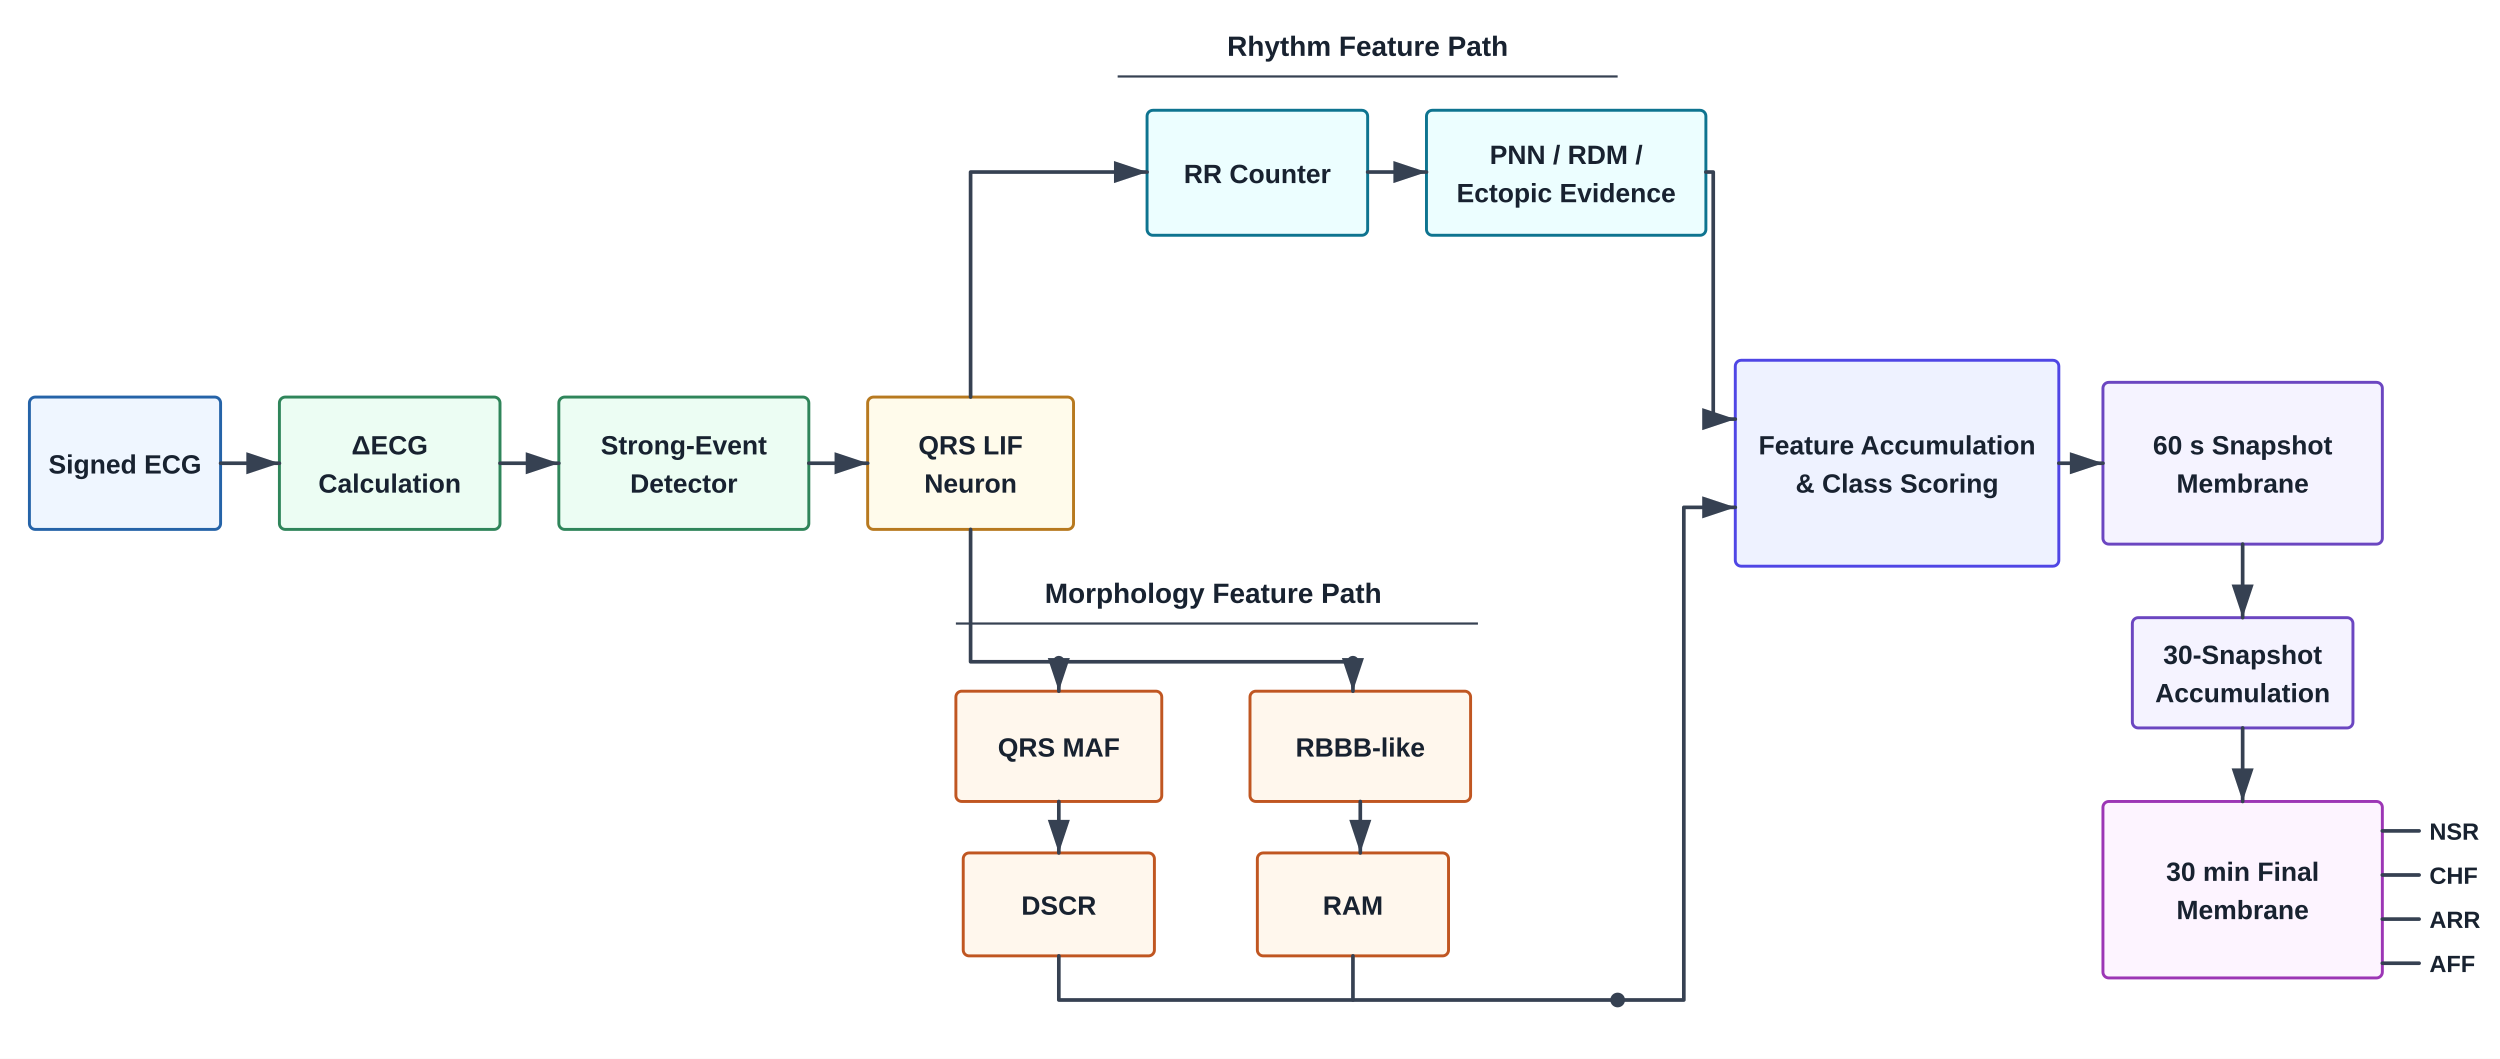
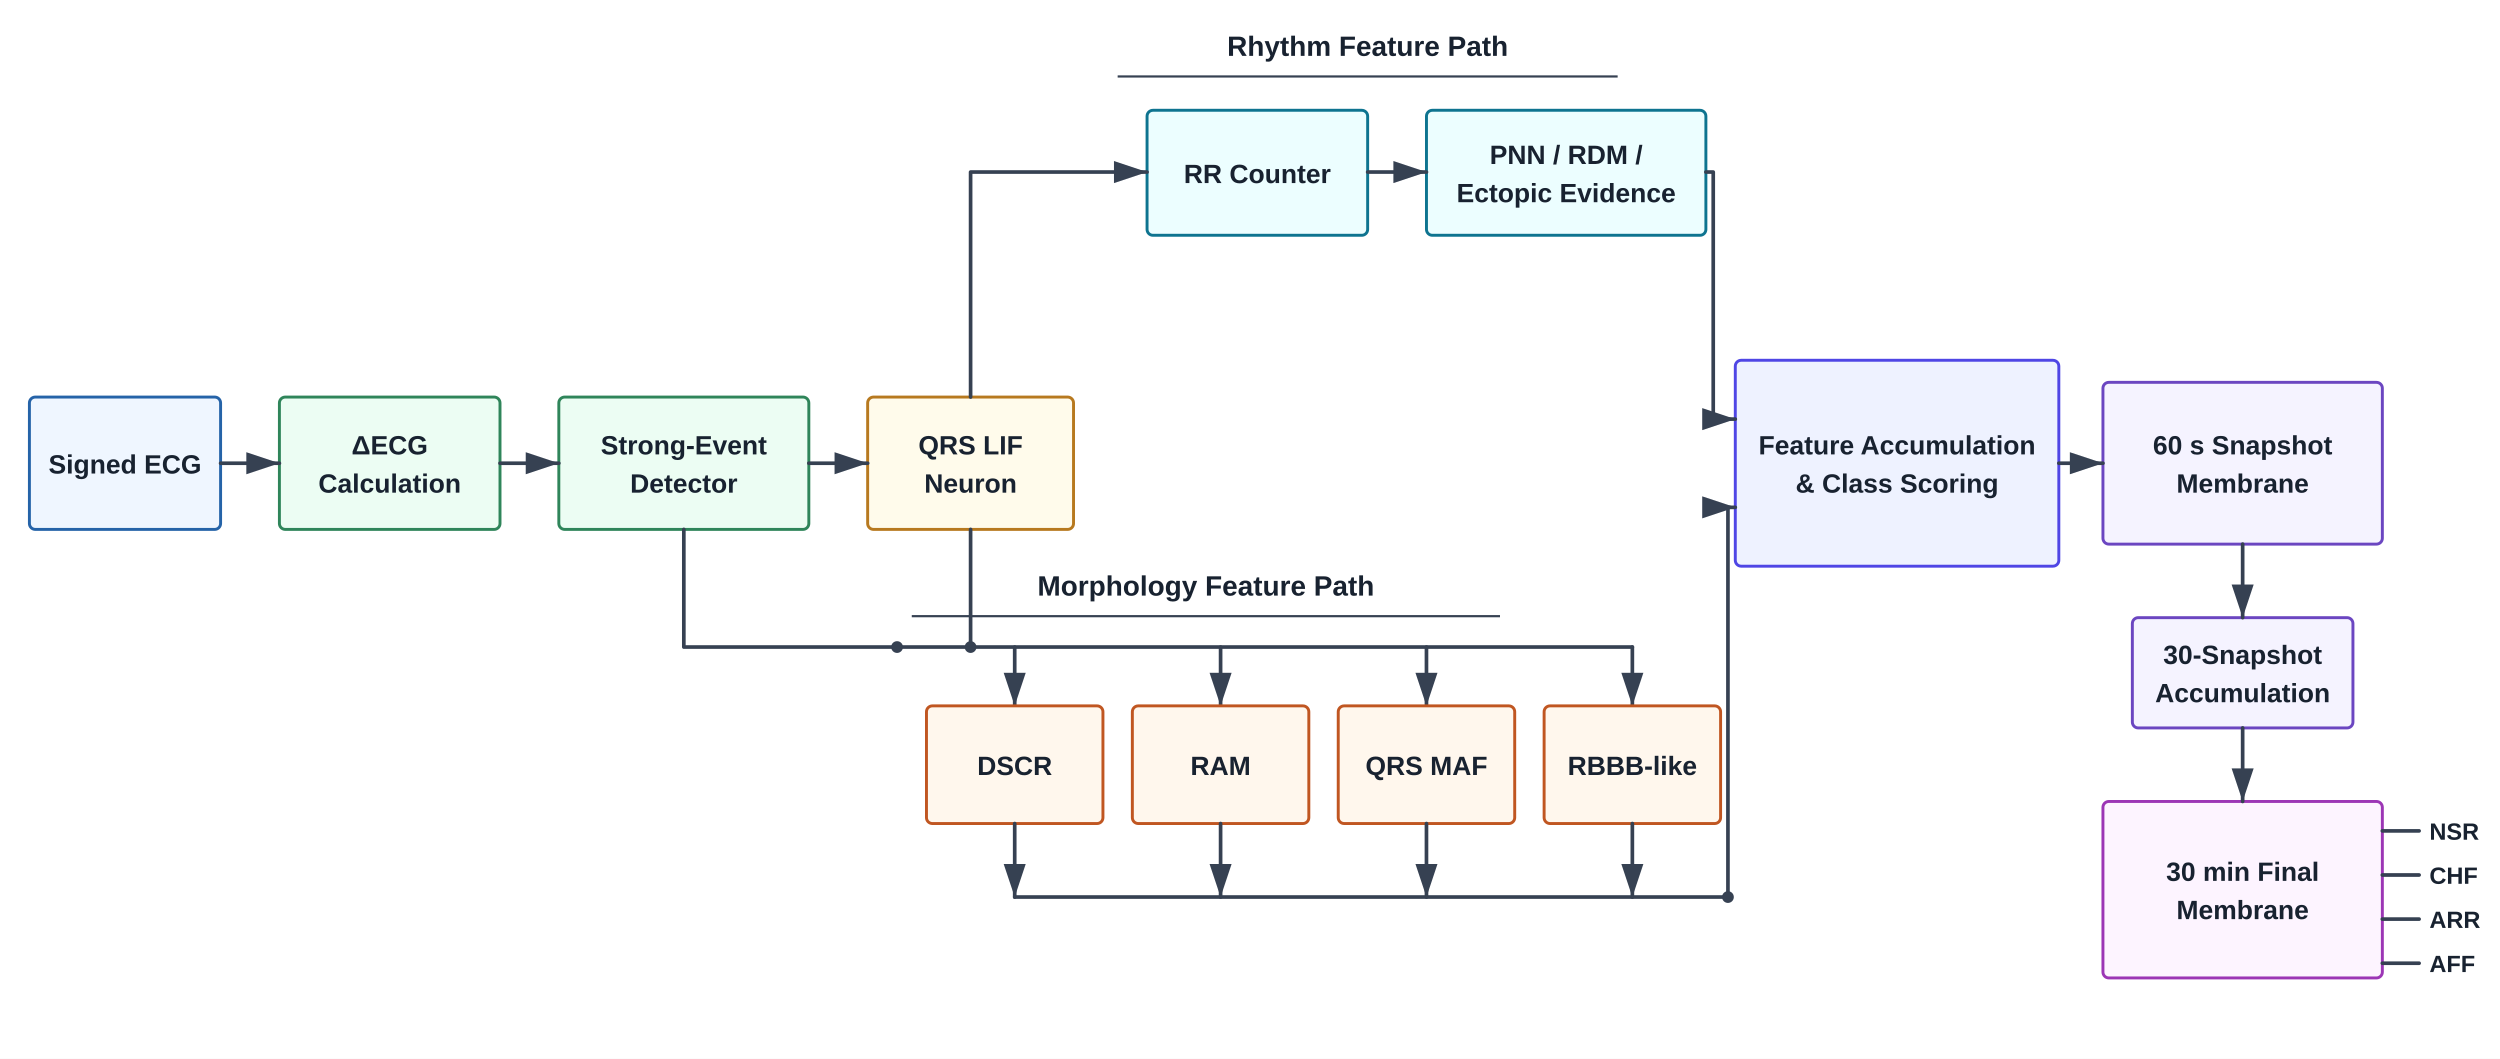
<svg xmlns="http://www.w3.org/2000/svg" width="1700" height="720" viewBox="0 0 1700 720" role="img" aria-label="Signed ECG passes through delta calculation, Strong-Event detection and a QRS LIF neuron; rhythm and morphology evidence merge at class scoring before Snapshot and Final Membrane accumulation">
  <defs>
    <marker id="paper-arrow" markerWidth="10" markerHeight="10" refX="9" refY="3" orient="auto" markerUnits="strokeWidth">
      <path d="M0,0 L0,6 L9,3 z" fill="#364152" />
    </marker>
  </defs>
  <rect width="1700" height="720" fill="#ffffff" />
  <rect x="20" y="270" width="130" height="90" rx="4" fill="#eff6ff" stroke="#2563a8" stroke-width="2" />
  <text x="85.0" y="322.0" text-anchor="middle" font-family="Arial, Noto Sans KR, sans-serif" font-size="18" font-weight="700" fill="#182230">Signed ECG</text>
  <rect x="190" y="270" width="150" height="90" rx="4" fill="#ecfdf3" stroke="#2f855a" stroke-width="2" />
  <text x="265.0" y="309.0" text-anchor="middle" font-family="Arial, Noto Sans KR, sans-serif" font-size="18" font-weight="700" fill="#182230">ΔECG</text>
  <text x="265.0" y="335.0" text-anchor="middle" font-family="Arial, Noto Sans KR, sans-serif" font-size="18" font-weight="700" fill="#182230">Calculation</text>
  <rect x="380" y="270" width="170" height="90" rx="4" fill="#ecfdf3" stroke="#2f855a" stroke-width="2" />
  <text x="465.0" y="309.0" text-anchor="middle" font-family="Arial, Noto Sans KR, sans-serif" font-size="18" font-weight="700" fill="#182230">Strong-Event</text>
  <text x="465.0" y="335.0" text-anchor="middle" font-family="Arial, Noto Sans KR, sans-serif" font-size="18" font-weight="700" fill="#182230">Detector</text>
  <rect x="590" y="270" width="140" height="90" rx="4" fill="#fffbeb" stroke="#b7791f" stroke-width="2" />
  <text x="660.0" y="309.0" text-anchor="middle" font-family="Arial, Noto Sans KR, sans-serif" font-size="18" font-weight="700" fill="#182230">QRS LIF</text>
  <text x="660.0" y="335.0" text-anchor="middle" font-family="Arial, Noto Sans KR, sans-serif" font-size="18" font-weight="700" fill="#182230">Neuron</text>
  <polyline points="150,315 190,315" fill="none" stroke="#364152" stroke-width="2.5" stroke-linejoin="round" stroke-linecap="round" marker-end="url(#paper-arrow)" />
  <polyline points="340,315 380,315" fill="none" stroke="#364152" stroke-width="2.5" stroke-linejoin="round" stroke-linecap="round" marker-end="url(#paper-arrow)" />
  <polyline points="550,315 590,315" fill="none" stroke="#364152" stroke-width="2.5" stroke-linejoin="round" stroke-linecap="round" marker-end="url(#paper-arrow)" />
  <text x="930" y="38" text-anchor="middle" font-family="Arial, Noto Sans KR, sans-serif" font-size="19" font-weight="700" fill="#182230">Rhythm Feature Path</text>
  <line x1="760" y1="52" x2="1100" y2="52" stroke="#364152" stroke-width="1.5" />
  <rect x="780" y="75" width="150" height="85" rx="4" fill="#ecfeff" stroke="#0e7490" stroke-width="2" />
  <text x="855.0" y="124.5" text-anchor="middle" font-family="Arial, Noto Sans KR, sans-serif" font-size="18" font-weight="700" fill="#182230">RR Counter</text>
  <rect x="970" y="75" width="190" height="85" rx="4" fill="#ecfeff" stroke="#0e7490" stroke-width="2" />
  <text x="1065.0" y="111.5" text-anchor="middle" font-family="Arial, Noto Sans KR, sans-serif" font-size="18" font-weight="700" fill="#182230">PNN / RDM /</text>
  <text x="1065.0" y="137.5" text-anchor="middle" font-family="Arial, Noto Sans KR, sans-serif" font-size="18" font-weight="700" fill="#182230">Ectopic Evidence</text>
  <polyline points="660,270 660,117 780,117" fill="none" stroke="#364152" stroke-width="2.5" stroke-linejoin="round" stroke-linecap="round" marker-end="url(#paper-arrow)" />
  <polyline points="930,117 970,117" fill="none" stroke="#364152" stroke-width="2.5" stroke-linejoin="round" stroke-linecap="round" marker-end="url(#paper-arrow)" />
-   <text x="825" y="410" text-anchor="middle" font-family="Arial, Noto Sans KR, sans-serif" font-size="19" font-weight="700" fill="#182230">Morphology Feature Path</text>
-   <line x1="650" y1="424" x2="1005" y2="424" stroke="#364152" stroke-width="1.5" />
-   <polyline points="660,360 660,450 920,450" fill="none" stroke="#364152" stroke-width="2.5" stroke-linejoin="round" stroke-linecap="round" />
-   <circle cx="720" cy="450" r="4" fill="#364152" />
-   <circle cx="920" cy="450" r="4" fill="#364152" />
-   <rect x="650" y="470" width="140" height="75" rx="4" fill="#fff7ed" stroke="#c05621" stroke-width="2" />
-   <text x="720.0" y="514.5" text-anchor="middle" font-family="Arial, Noto Sans KR, sans-serif" font-size="18" font-weight="700" fill="#182230">QRS MAF</text>
-   <rect x="850" y="470" width="150" height="75" rx="4" fill="#fff7ed" stroke="#c05621" stroke-width="2" />
-   <text x="925.0" y="514.5" text-anchor="middle" font-family="Arial, Noto Sans KR, sans-serif" font-size="18" font-weight="700" fill="#182230">RBBB-like</text>
-   <polyline points="720,450 720,470" fill="none" stroke="#364152" stroke-width="2.5" stroke-linejoin="round" stroke-linecap="round" marker-end="url(#paper-arrow)" />
-   <polyline points="920,450 920,470" fill="none" stroke="#364152" stroke-width="2.5" stroke-linejoin="round" stroke-linecap="round" marker-end="url(#paper-arrow)" />
-   <rect x="655" y="580" width="130" height="70" rx="4" fill="#fff7ed" stroke="#c05621" stroke-width="2" />
-   <text x="720.0" y="622.0" text-anchor="middle" font-family="Arial, Noto Sans KR, sans-serif" font-size="18" font-weight="700" fill="#182230">DSCR</text>
-   <rect x="855" y="580" width="130" height="70" rx="4" fill="#fff7ed" stroke="#c05621" stroke-width="2" />
-   <text x="920.0" y="622.0" text-anchor="middle" font-family="Arial, Noto Sans KR, sans-serif" font-size="18" font-weight="700" fill="#182230">RAM</text>
-   <polyline points="720,545 720,580" fill="none" stroke="#364152" stroke-width="2.5" stroke-linejoin="round" stroke-linecap="round" marker-end="url(#paper-arrow)" />
-   <polyline points="925,545 925,580" fill="none" stroke="#364152" stroke-width="2.5" stroke-linejoin="round" stroke-linecap="round" marker-end="url(#paper-arrow)" />
-   <polyline points="720,650 720,680 1100,680" fill="none" stroke="#364152" stroke-width="2.5" stroke-linejoin="round" stroke-linecap="round" />
-   <polyline points="920,650 920,680" fill="none" stroke="#364152" stroke-width="2.5" stroke-linejoin="round" stroke-linecap="round" />
-   <circle cx="1100" cy="680" r="5" fill="#364152" />
+   <text x="820" y="405" text-anchor="middle" font-family="Arial, Noto Sans KR, sans-serif" font-size="19" font-weight="700" fill="#182230">Morphology Feature Path</text>
+   <line x1="620" y1="419" x2="1020" y2="419" stroke="#364152" stroke-width="1.5" />
+   <polyline points="465,360 465,440 610,440" fill="none" stroke="#364152" stroke-width="2.5" stroke-linejoin="round" stroke-linecap="round" />
+   <polyline points="660,360 660,440" fill="none" stroke="#364152" stroke-width="2.5" stroke-linejoin="round" stroke-linecap="round" />
+   <polyline points="610,440 1110,440" fill="none" stroke="#364152" stroke-width="2.5" stroke-linejoin="round" stroke-linecap="round" />
+   <circle cx="610" cy="440" r="4" fill="#364152" />
+   <circle cx="660" cy="440" r="4" fill="#364152" />
+   <polyline points="690,440 690,480" fill="none" stroke="#364152" stroke-width="2.5" stroke-linejoin="round" stroke-linecap="round" marker-end="url(#paper-arrow)" />
+   <rect x="630" y="480" width="120" height="80" rx="4" fill="#fff7ed" stroke="#c05621" stroke-width="2" />
+   <text x="690.0" y="527.0" text-anchor="middle" font-family="Arial, Noto Sans KR, sans-serif" font-size="18" font-weight="700" fill="#182230">DSCR</text>
+   <polyline points="690,560 690,610" fill="none" stroke="#364152" stroke-width="2.5" stroke-linejoin="round" stroke-linecap="round" marker-end="url(#paper-arrow)" />
+   <polyline points="830,440 830,480" fill="none" stroke="#364152" stroke-width="2.5" stroke-linejoin="round" stroke-linecap="round" marker-end="url(#paper-arrow)" />
+   <rect x="770" y="480" width="120" height="80" rx="4" fill="#fff7ed" stroke="#c05621" stroke-width="2" />
+   <text x="830.0" y="527.0" text-anchor="middle" font-family="Arial, Noto Sans KR, sans-serif" font-size="18" font-weight="700" fill="#182230">RAM</text>
+   <polyline points="830,560 830,610" fill="none" stroke="#364152" stroke-width="2.5" stroke-linejoin="round" stroke-linecap="round" marker-end="url(#paper-arrow)" />
+   <polyline points="970,440 970,480" fill="none" stroke="#364152" stroke-width="2.5" stroke-linejoin="round" stroke-linecap="round" marker-end="url(#paper-arrow)" />
+   <rect x="910" y="480" width="120" height="80" rx="4" fill="#fff7ed" stroke="#c05621" stroke-width="2" />
+   <text x="970.0" y="527.0" text-anchor="middle" font-family="Arial, Noto Sans KR, sans-serif" font-size="18" font-weight="700" fill="#182230">QRS MAF</text>
+   <polyline points="970,560 970,610" fill="none" stroke="#364152" stroke-width="2.5" stroke-linejoin="round" stroke-linecap="round" marker-end="url(#paper-arrow)" />
+   <polyline points="1110,440 1110,480" fill="none" stroke="#364152" stroke-width="2.5" stroke-linejoin="round" stroke-linecap="round" marker-end="url(#paper-arrow)" />
+   <rect x="1050" y="480" width="120" height="80" rx="4" fill="#fff7ed" stroke="#c05621" stroke-width="2" />
+   <text x="1110.0" y="527.0" text-anchor="middle" font-family="Arial, Noto Sans KR, sans-serif" font-size="18" font-weight="700" fill="#182230">RBBB-like</text>
+   <polyline points="1110,560 1110,610" fill="none" stroke="#364152" stroke-width="2.5" stroke-linejoin="round" stroke-linecap="round" marker-end="url(#paper-arrow)" />
+   <polyline points="690,610 1175,610" fill="none" stroke="#364152" stroke-width="2.5" stroke-linejoin="round" stroke-linecap="round" />
+   <circle cx="1175" cy="610" r="4" fill="#364152" />
  <rect x="1180" y="245" width="220" height="140" rx="4" fill="#eef2ff" stroke="#4f46e5" stroke-width="2" />
  <text x="1290.0" y="309.0" text-anchor="middle" font-family="Arial, Noto Sans KR, sans-serif" font-size="18" font-weight="700" fill="#182230">Feature Accumulation</text>
  <text x="1290.0" y="335.0" text-anchor="middle" font-family="Arial, Noto Sans KR, sans-serif" font-size="18" font-weight="700" fill="#182230">&amp; Class Scoring</text>
  <polyline points="1160,117 1165,117 1165,285 1180,285" fill="none" stroke="#364152" stroke-width="2.5" stroke-linejoin="round" stroke-linecap="round" marker-end="url(#paper-arrow)" />
-   <polyline points="1100,680 1145,680 1145,345 1180,345" fill="none" stroke="#364152" stroke-width="2.5" stroke-linejoin="round" stroke-linecap="round" marker-end="url(#paper-arrow)" />
+   <polyline points="1175,610 1175,345 1180,345" fill="none" stroke="#364152" stroke-width="2.5" stroke-linejoin="round" stroke-linecap="round" marker-end="url(#paper-arrow)" />
  <rect x="1430" y="260" width="190" height="110" rx="4" fill="#f5f3ff" stroke="#6b46c1" stroke-width="2" />
  <text x="1525.0" y="309.0" text-anchor="middle" font-family="Arial, Noto Sans KR, sans-serif" font-size="18" font-weight="700" fill="#182230">60 s Snapshot</text>
  <text x="1525.0" y="335.0" text-anchor="middle" font-family="Arial, Noto Sans KR, sans-serif" font-size="18" font-weight="700" fill="#182230">Membrane</text>
  <polyline points="1400,315 1430,315" fill="none" stroke="#364152" stroke-width="2.5" stroke-linejoin="round" stroke-linecap="round" marker-end="url(#paper-arrow)" />
  <rect x="1450" y="420" width="150" height="75" rx="4" fill="#f5f3ff" stroke="#6b46c1" stroke-width="2" />
  <text x="1525.0" y="451.5" text-anchor="middle" font-family="Arial, Noto Sans KR, sans-serif" font-size="18" font-weight="700" fill="#182230">30-Snapshot</text>
  <text x="1525.0" y="477.5" text-anchor="middle" font-family="Arial, Noto Sans KR, sans-serif" font-size="18" font-weight="700" fill="#182230">Accumulation</text>
  <polyline points="1525,370 1525,420" fill="none" stroke="#364152" stroke-width="2.5" stroke-linejoin="round" stroke-linecap="round" marker-end="url(#paper-arrow)" />
  <rect x="1430" y="545" width="190" height="120" rx="4" fill="#fdf4ff" stroke="#9c36b5" stroke-width="2" />
  <text x="1525.0" y="599.0" text-anchor="middle" font-family="Arial, Noto Sans KR, sans-serif" font-size="18" font-weight="700" fill="#182230">30 min Final</text>
  <text x="1525.0" y="625.0" text-anchor="middle" font-family="Arial, Noto Sans KR, sans-serif" font-size="18" font-weight="700" fill="#182230">Membrane</text>
  <polyline points="1525,495 1525,545" fill="none" stroke="#364152" stroke-width="2.5" stroke-linejoin="round" stroke-linecap="round" marker-end="url(#paper-arrow)" />
  <polyline points="1620,565 1645,565" fill="none" stroke="#364152" stroke-width="2.5" stroke-linejoin="round" stroke-linecap="round" />
  <text x="1652" y="571" text-anchor="start" font-family="Arial, Noto Sans KR, sans-serif" font-size="16" font-weight="700" fill="#182230">NSR</text>
  <polyline points="1620,595 1645,595" fill="none" stroke="#364152" stroke-width="2.5" stroke-linejoin="round" stroke-linecap="round" />
  <text x="1652" y="601" text-anchor="start" font-family="Arial, Noto Sans KR, sans-serif" font-size="16" font-weight="700" fill="#182230">CHF</text>
  <polyline points="1620,625 1645,625" fill="none" stroke="#364152" stroke-width="2.5" stroke-linejoin="round" stroke-linecap="round" />
  <text x="1652" y="631" text-anchor="start" font-family="Arial, Noto Sans KR, sans-serif" font-size="16" font-weight="700" fill="#182230">ARR</text>
  <polyline points="1620,655 1645,655" fill="none" stroke="#364152" stroke-width="2.5" stroke-linejoin="round" stroke-linecap="round" />
  <text x="1652" y="661" text-anchor="start" font-family="Arial, Noto Sans KR, sans-serif" font-size="16" font-weight="700" fill="#182230">AFF</text>
</svg>
